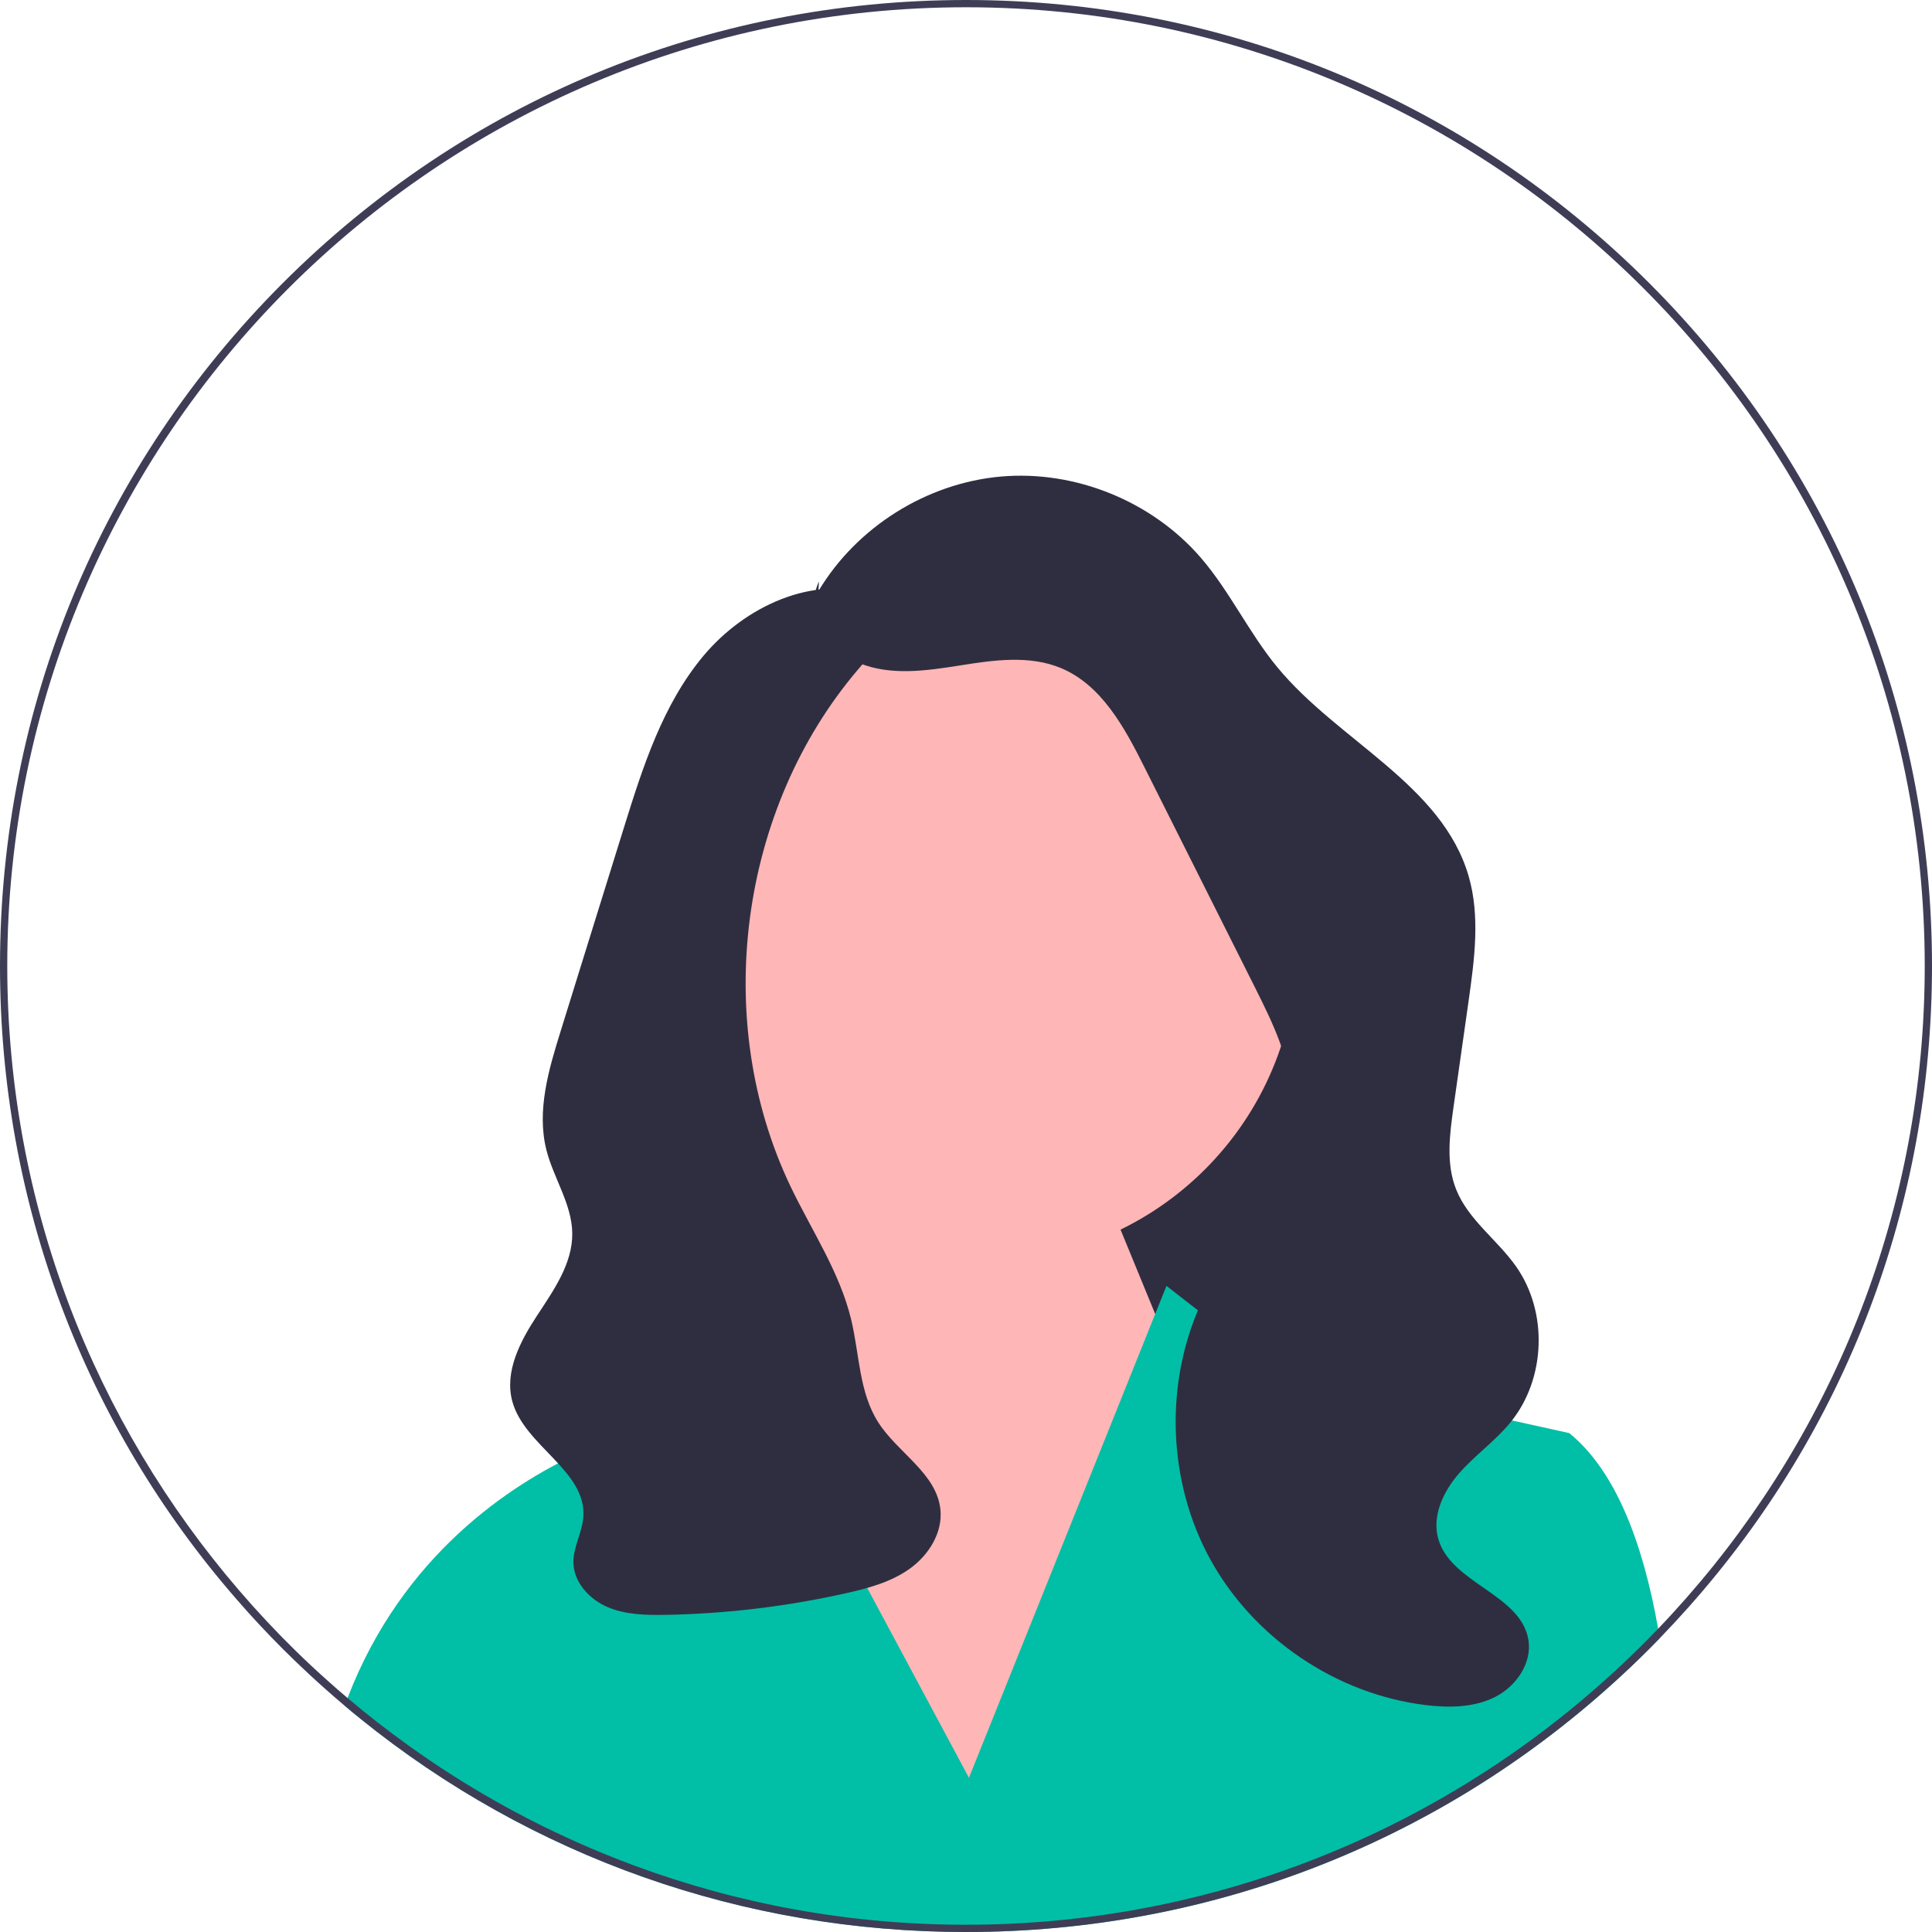
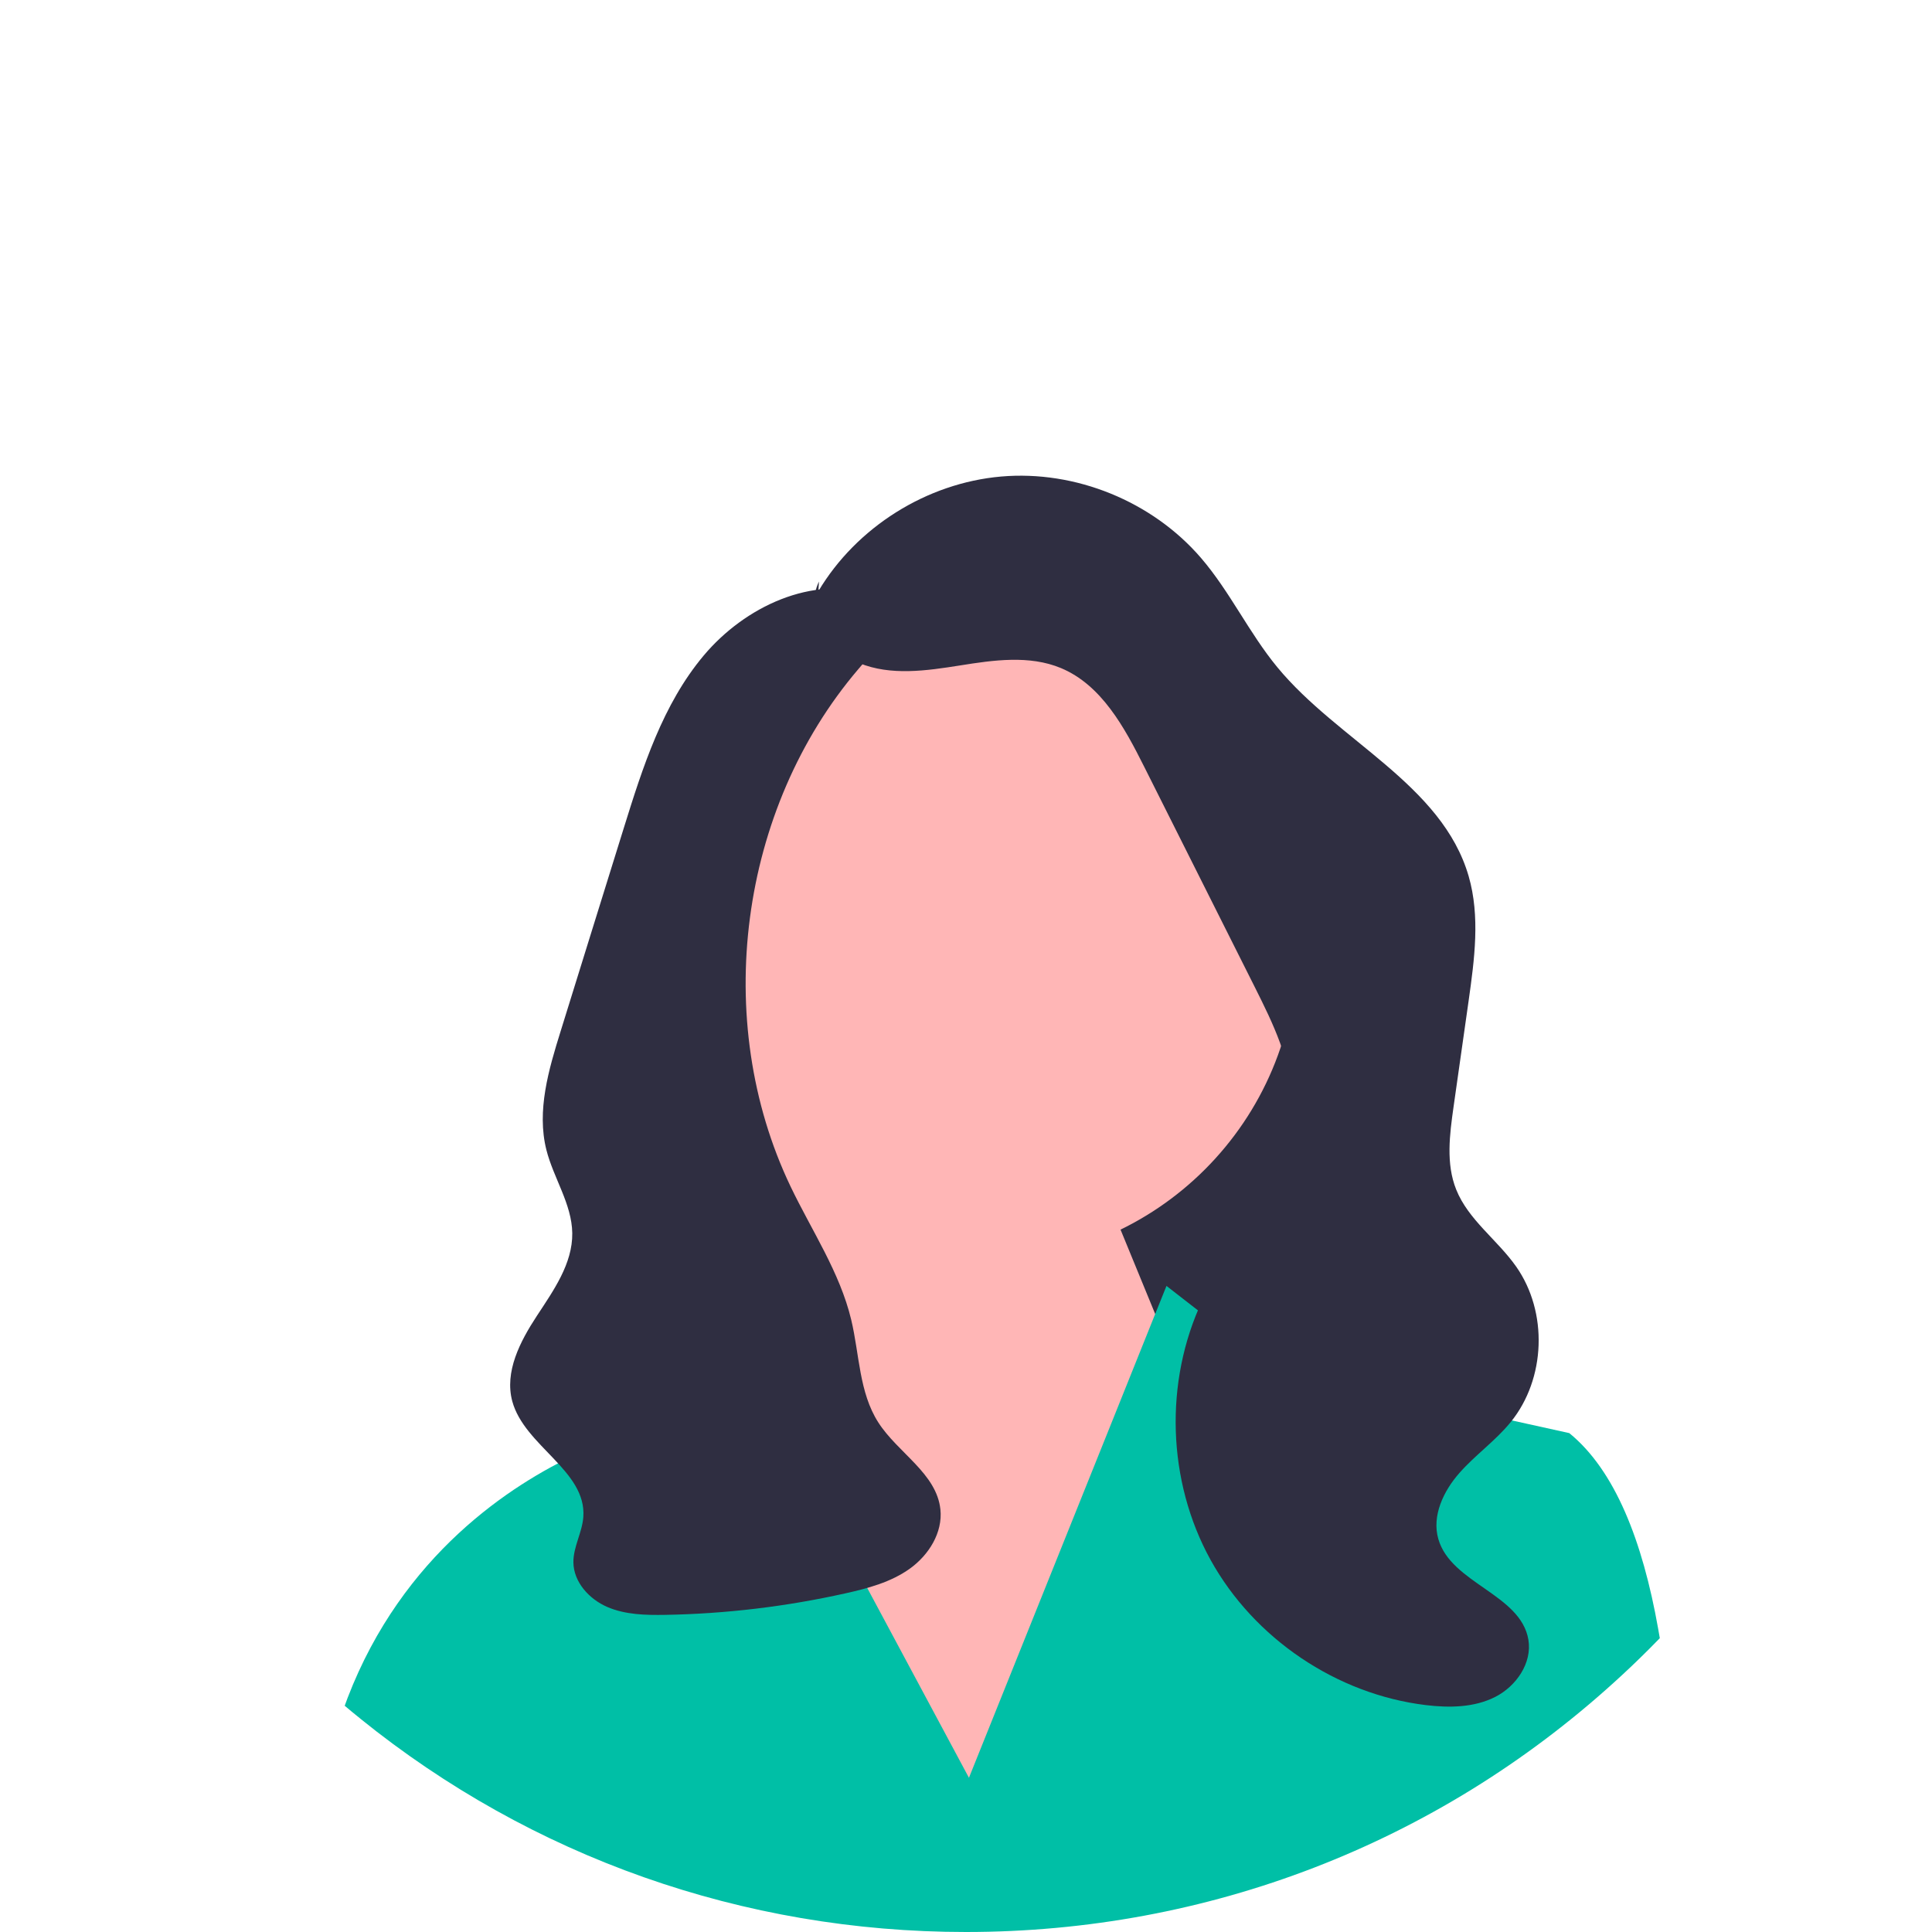
<svg xmlns="http://www.w3.org/2000/svg" width="133px" height="133px" viewBox="0 0 133 133" version="1.1">
  <g id="surface1">
+     <path style=" stroke:none;fill-rule:nonzero;fill:rgb(100%,100%,100%);fill-opacity:1;" d="M 133 66.5 C 133 29.773 103.227 0 66.5 0 C 29.773 0 0 29.773 0 66.5 C 0 103.227 29.773 133 66.5 133 C 103.227 133 133 103.227 133 66.5 Z M 133 66.5 " />
    <path style=" stroke:none;fill-rule:nonzero;fill:rgb(18.431%,18.039%,25.49%);fill-opacity:1;" d="M 94.797 94.762 L 61.547 94.762 L 61.547 49.762 L 90.297 65.512 Z M 94.797 94.762 " />
-     <path style=" stroke:none;fill-rule:nonzero;fill:rgb(100%,71.373%,71.373%);fill-opacity:1;" d="M 89.277 65.234 C 89.277 77.156 79.613 86.82 67.691 86.82 C 55.77 86.82 46.102 77.156 46.102 65.234 C 46.102 53.312 55.77 43.645 67.691 43.645 C 79.613 43.645 89.277 53.312 89.277 65.234 Z M 89.277 65.234 " />
+     <path style=" stroke:none;fill-rule:nonzero;fill:rgb(100%,71.373%,71.373%);fill-opacity:1;" d="M 89.277 65.234 C 89.277 77.156 79.613 86.82 67.691 86.82 C 55.77 86.82 46.102 77.156 46.102 65.234 C 46.102 53.312 55.77 43.645 67.691 43.645 C 79.613 43.645 89.277 53.312 89.277 65.234 Z M 89.277 65.234 Z M 89.277 65.234 " />
    <path style=" stroke:none;fill-rule:nonzero;fill:rgb(100%,71.373%,71.373%);fill-opacity:1;" d="M 55.297 90.012 L 54.32 80.152 L 73.797 76.512 L 85.297 104.512 L 65.297 127.512 L 51.047 99.512 Z M 55.297 90.012 " />
-     <path style=" stroke:none;fill-rule:nonzero;fill:rgb(0%,74.902%,65.098%);fill-opacity:1;" d="M 114.262 112.773 C 114.016 113.023 113.77 113.273 113.523 113.523 C 112.738 114.309 111.938 115.07 111.121 115.809 C 98.871 126.922 83.152 133 66.5 133 C 51.148 133 36.59 127.832 24.812 118.32 C 24.805 118.316 24.801 118.309 24.793 118.301 C 24.434 118.016 24.082 117.723 23.73 117.426 C 23.793 117.246 23.859 117.066 23.926 116.891 C 27.715 107.023 35.195 102.199 39.734 100.086 C 41.984 99.039 43.512 98.656 43.512 98.656 L 48.844 89.055 L 52.594 96.055 L 55.359 101.215 L 66.703 122.383 L 76.492 98.012 L 79.523 90.457 L 80.301 88.523 L 84 91.398 L 87.5 94.121 L 94.547 95.676 L 100.266 96.941 L 108.031 98.656 C 111.172 101.211 113.078 106.078 114.148 112.121 C 114.188 112.336 114.227 112.555 114.262 112.773 Z M 114.262 112.773 " />
+     <path style=" stroke:none;fill-rule:nonzero;fill:rgb(0%,74.902%,65.098%);fill-opacity:1;" d="M 114.262 112.773 C 114.016 113.023 113.77 113.273 113.523 113.523 C 112.738 114.309 111.938 115.07 111.121 115.809 C 98.871 126.922 83.152 133 66.5 133 C 51.148 133 36.59 127.832 24.812 118.32 C 24.805 118.316 24.801 118.309 24.793 118.301 C 24.434 118.016 24.082 117.723 23.73 117.426 C 23.793 117.246 23.859 117.066 23.926 116.891 C 27.715 107.023 35.195 102.199 39.734 100.086 C 41.984 99.039 43.512 98.656 43.512 98.656 L 48.844 89.055 L 52.594 96.055 L 55.359 101.215 L 66.703 122.383 L 76.492 98.012 L 79.523 90.457 L 80.301 88.523 L 84 91.398 L 87.5 94.121 L 94.547 95.676 L 100.266 96.941 L 108.031 98.656 C 111.172 101.211 113.078 106.078 114.148 112.121 C 114.188 112.336 114.227 112.555 114.262 112.773 Z M 114.262 112.773 Z M 114.262 112.773 " />
    <path style=" stroke:none;fill-rule:nonzero;fill:rgb(18.431%,18.039%,25.49%);fill-opacity:1;" d="M 56.336 40.699 C 58.965 36.285 63.793 33.254 68.914 32.805 C 74.035 32.359 79.316 34.508 82.672 38.402 C 84.672 40.727 85.98 43.566 87.93 45.93 C 92.121 51.016 99.273 53.992 101.105 60.324 C 101.902 63.086 101.504 66.035 101.102 68.887 C 100.754 71.324 100.406 73.766 100.062 76.207 C 99.793 78.109 99.531 80.109 100.246 81.891 C 101.082 83.98 103.082 85.352 104.375 87.195 C 106.574 90.328 106.414 94.918 104 97.895 C 102.953 99.184 101.562 100.156 100.465 101.402 C 99.367 102.648 98.555 104.355 99.016 105.949 C 99.895 109.008 104.691 109.742 105.215 112.879 C 105.484 114.484 104.375 116.086 102.926 116.82 C 101.473 117.555 99.762 117.574 98.148 117.379 C 92.008 116.633 86.328 112.797 83.336 107.383 C 80.348 101.969 80.133 95.117 82.77 89.523 C 84.938 84.934 88.965 80.875 88.922 75.797 C 88.898 73.027 87.629 70.445 86.391 67.973 C 83.848 62.91 81.309 57.848 78.77 52.789 C 77.41 50.074 75.832 47.156 73.031 45.988 C 70.863 45.09 68.41 45.438 66.094 45.809 C 63.777 46.176 61.324 46.535 59.152 45.648 C 56.984 44.766 55.344 42.137 56.379 40.031 " />
    <path style=" stroke:none;fill-rule:nonzero;fill:rgb(18.431%,18.039%,25.49%);fill-opacity:1;" d="M 60.117 40.93 C 55.945 39.559 51.27 41.762 48.445 45.125 C 45.621 48.488 44.25 52.801 42.945 56.992 C 42.199 59.395 41.453 61.797 40.703 64.199 C 40 66.457 39.297 68.715 38.598 70.977 C 37.77 73.633 36.934 76.457 37.613 79.156 C 38.105 81.105 39.367 82.879 39.395 84.891 C 39.422 86.992 38.105 88.836 36.953 90.594 C 35.801 92.348 34.719 94.438 35.266 96.465 C 36.102 99.551 40.391 101.246 40.156 104.434 C 40.078 105.5 39.465 106.48 39.473 107.551 C 39.488 108.906 40.551 110.078 41.797 110.621 C 43.043 111.16 44.441 111.191 45.801 111.168 C 49.961 111.094 54.117 110.598 58.18 109.691 C 59.746 109.344 61.336 108.918 62.637 107.984 C 63.938 107.051 64.906 105.504 64.738 103.91 C 64.477 101.426 61.805 100.02 60.461 97.918 C 59.137 95.852 59.168 93.238 58.598 90.852 C 57.812 87.574 55.875 84.715 54.422 81.676 C 48.957 70.246 50.871 55.68 59.102 46.047 C 59.828 45.195 60.625 44.34 60.926 43.262 C 61.23 42.184 60.84 40.809 59.785 40.434 " />
-     <path style=" stroke:none;fill-rule:nonzero;fill:rgb(24.706%,23.922%,33.725%);fill-opacity:1;" d="M 113.523 19.477 C 100.961 6.918 84.262 0 66.5 0 C 48.738 0 32.039 6.918 19.477 19.477 C 6.918 32.039 0 48.738 0 66.5 C 0 82.711 5.762 98.039 16.324 110.141 C 17.328 111.301 18.383 112.426 19.477 113.523 C 19.734 113.781 19.996 114.039 20.258 114.289 C 20.957 114.965 21.672 115.629 22.395 116.27 C 22.836 116.664 23.281 117.047 23.73 117.426 C 24.082 117.723 24.434 118.016 24.793 118.301 C 24.801 118.309 24.805 118.316 24.812 118.32 C 36.59 127.832 51.148 133 66.5 133 C 83.152 133 98.871 126.922 111.121 115.809 C 111.938 115.07 112.738 114.309 113.523 113.523 C 113.77 113.273 114.016 113.023 114.262 112.773 C 114.934 112.078 115.59 111.371 116.23 110.652 C 127.074 98.473 133 82.941 133 66.5 C 133 48.738 126.082 32.039 113.523 19.477 Z M 116.066 110.031 C 115.441 110.738 114.801 111.441 114.148 112.121 C 113.129 113.184 112.074 114.215 110.988 115.207 C 110.574 115.586 110.156 115.957 109.734 116.324 C 105.469 120.039 100.719 123.207 95.594 125.734 C 93.797 126.621 91.953 127.426 90.07 128.148 C 82.746 130.961 74.801 132.5 66.5 132.5 C 58.488 132.5 50.809 131.066 43.703 128.441 C 40.785 127.363 37.965 126.086 35.258 124.625 C 34.859 124.41 34.465 124.191 34.074 123.969 C 32.008 122.801 30.012 121.523 28.094 120.141 C 26.66 119.113 25.27 118.031 23.926 116.891 C 23.457 116.496 22.992 116.094 22.535 115.68 C 21.789 115.016 21.059 114.336 20.348 113.637 C 18.996 112.312 17.707 110.934 16.477 109.504 C 6.523 97.941 0.5 82.914 0.5 66.5 C 0.5 30.109 30.109 0.5 66.5 0.5 C 102.891 0.5 132.5 30.109 132.5 66.5 C 132.5 83.164 126.293 98.406 116.066 110.031 Z M 116.066 110.031 " />
  </g>
</svg>
